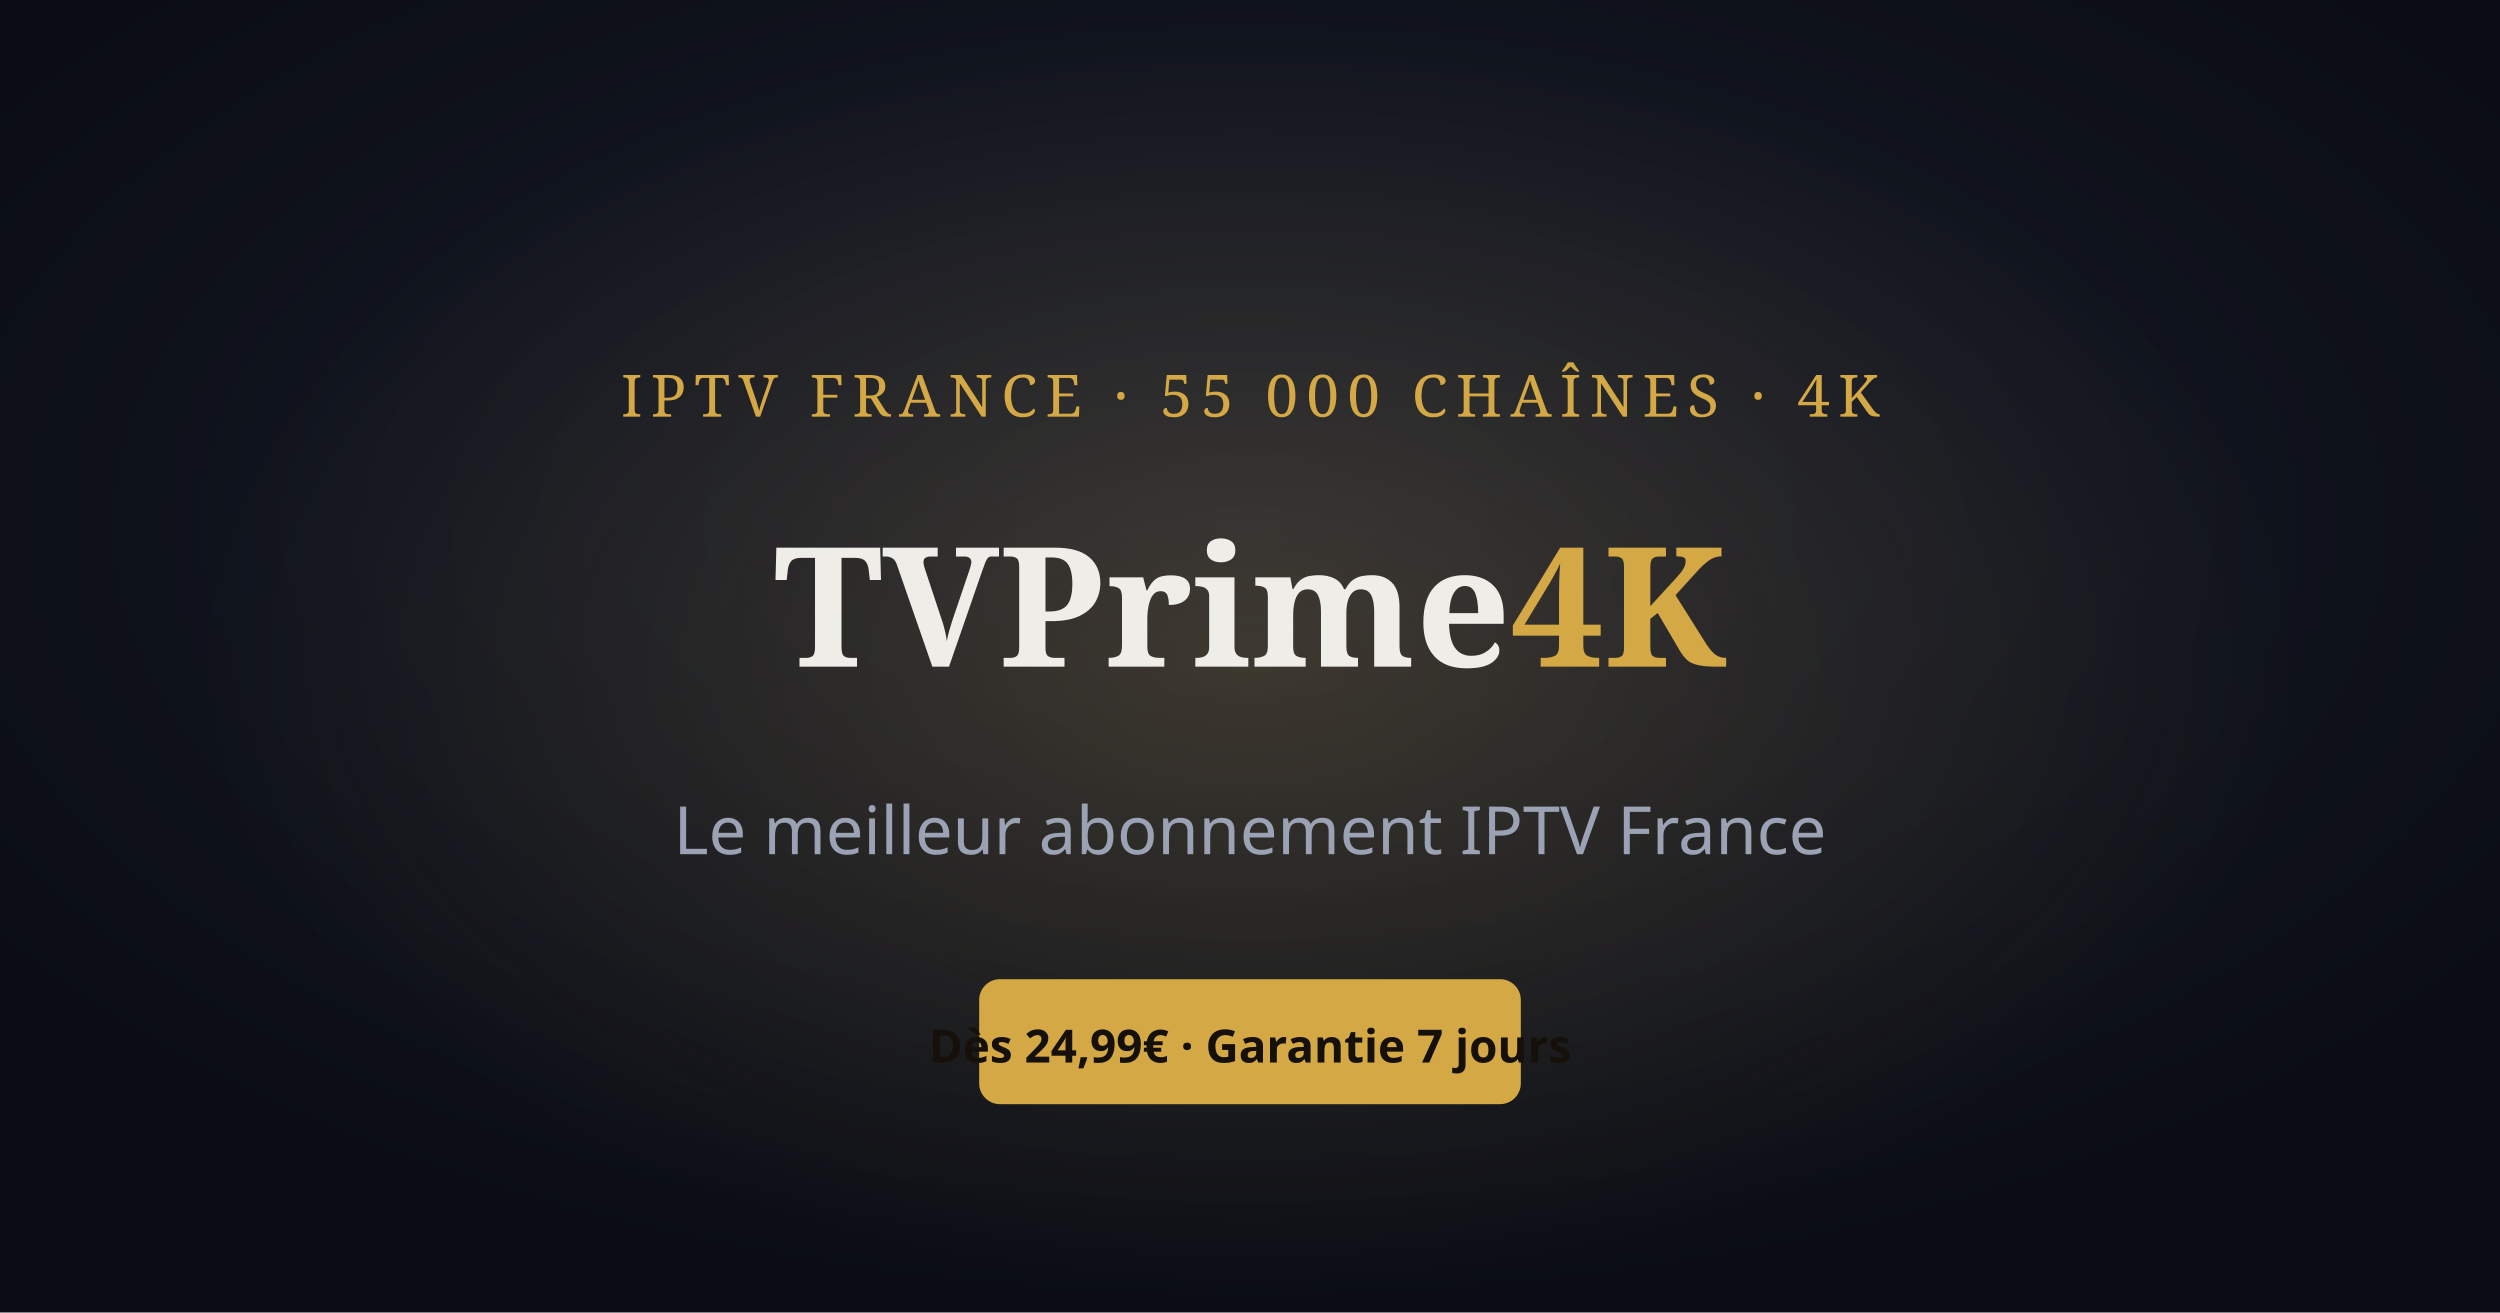
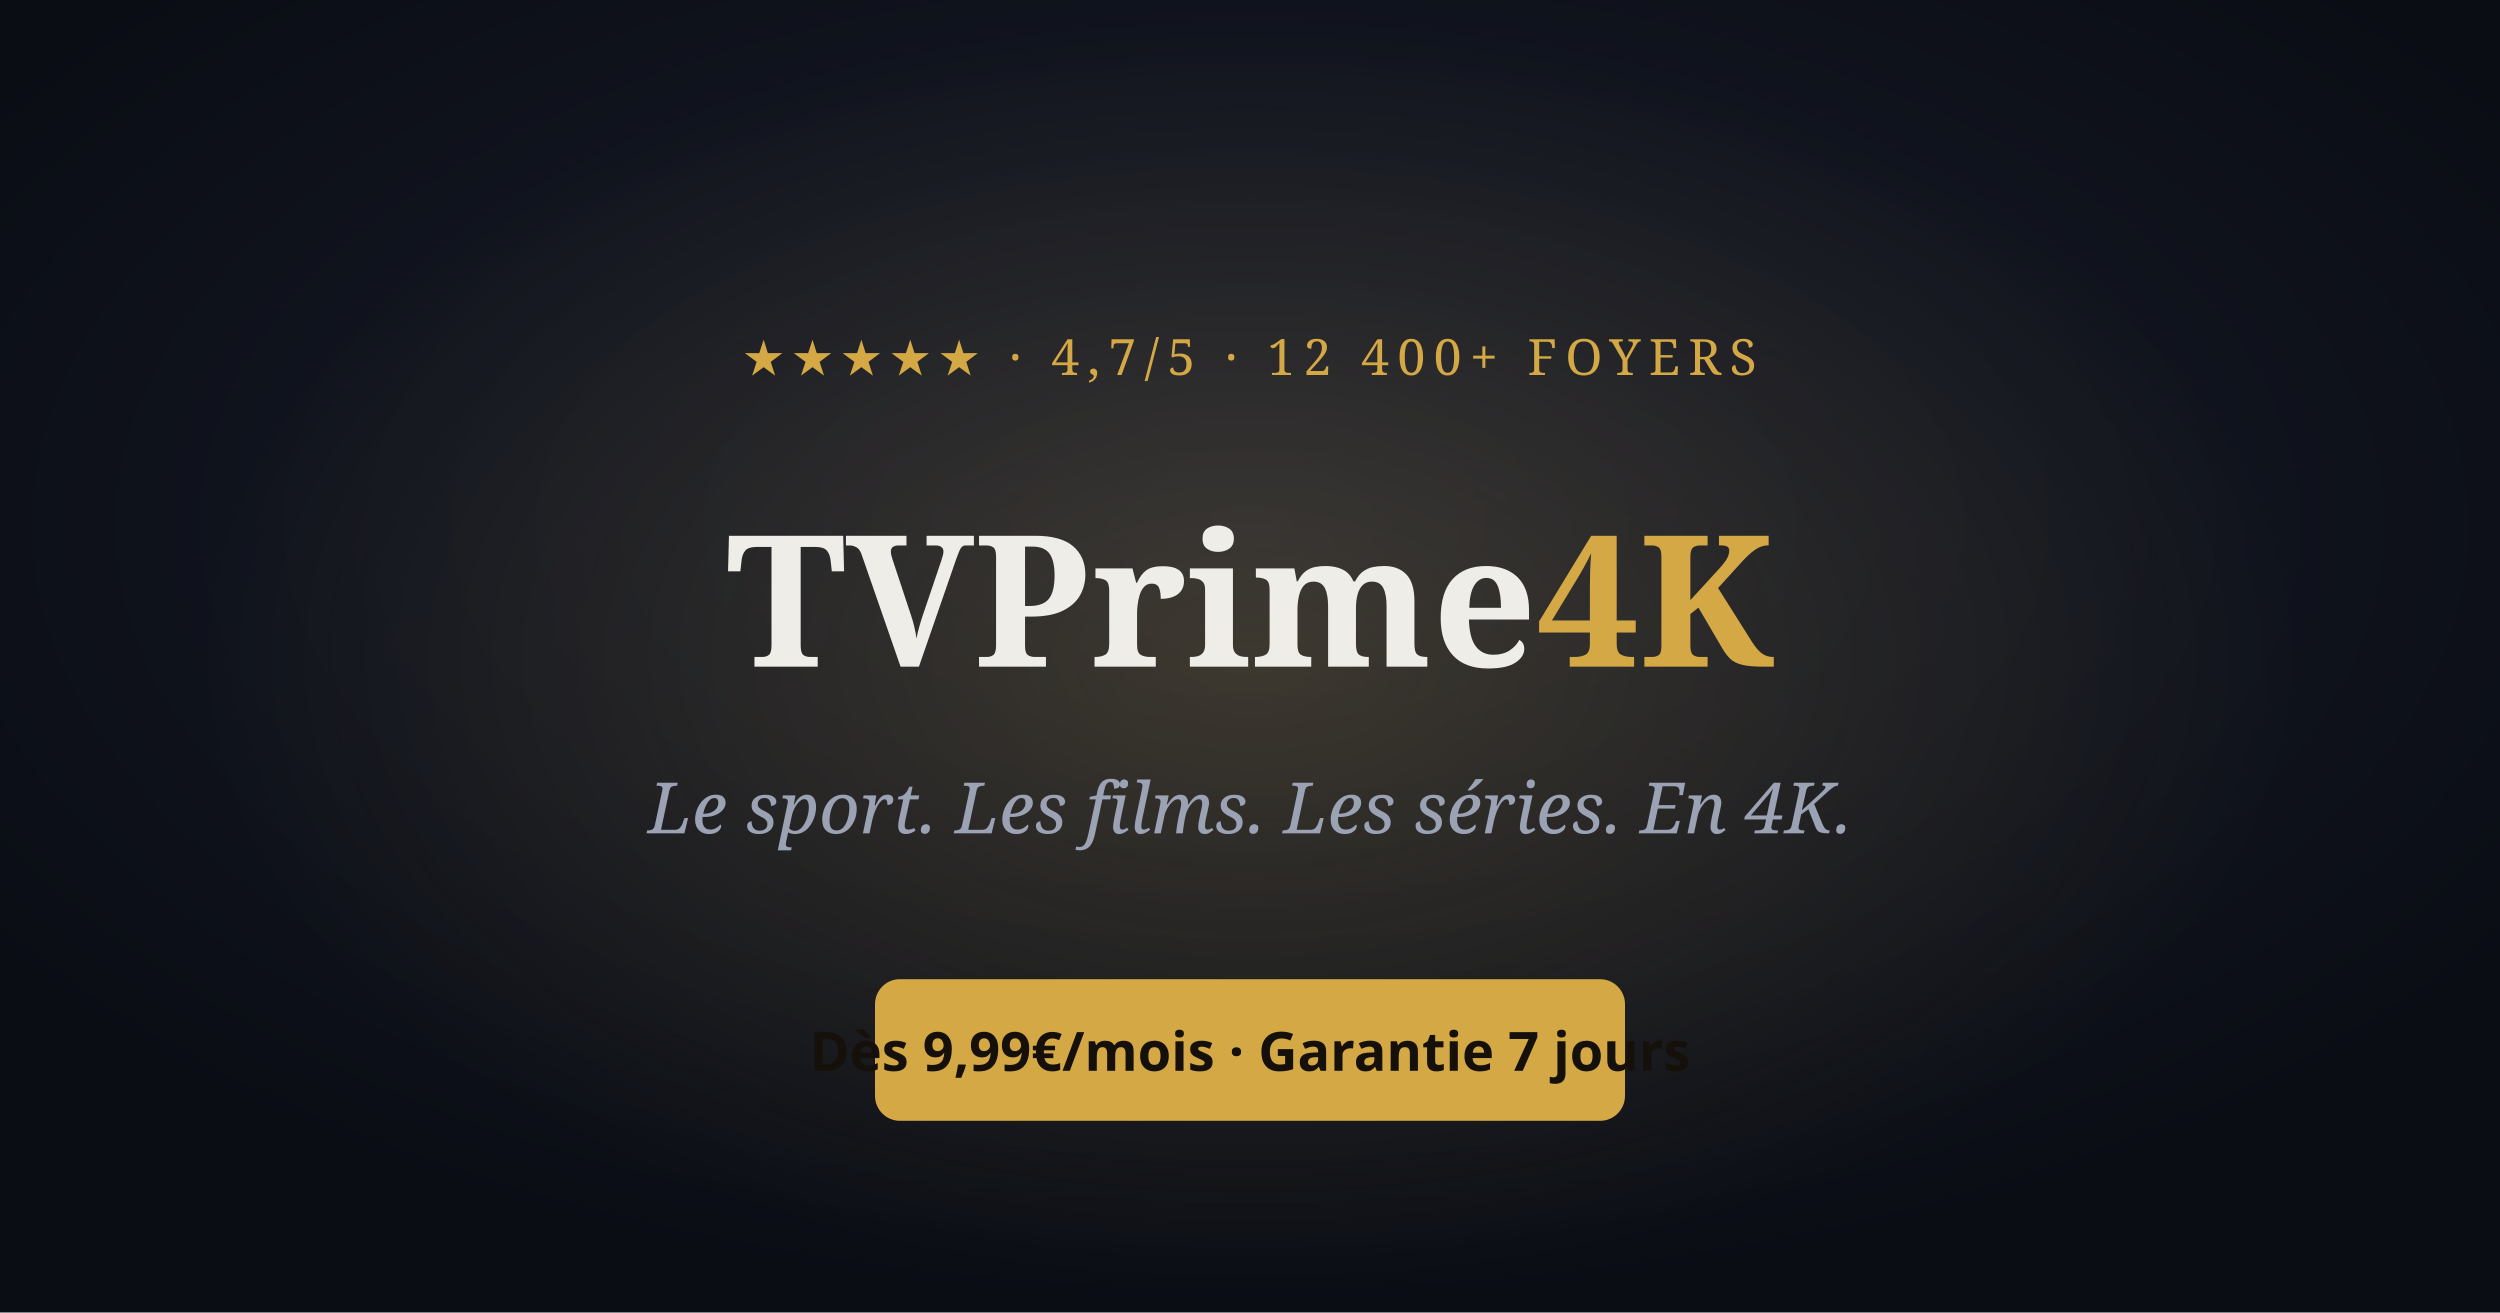
<svg xmlns="http://www.w3.org/2000/svg" viewBox="0 0 1200 630">
  <defs>
    <radialGradient id="g" cx="50%" cy="40%" r="60%">
      <stop offset="0%" stop-color="#1a1f2e" />
      <stop offset="100%" stop-color="#0a0d14" />
    </radialGradient>
    <radialGradient id="accent" cx="50%" cy="50%" r="50%">
      <stop offset="0%" stop-color="#d4a845" stop-opacity="0.2" />
      <stop offset="100%" stop-color="#d4a845" stop-opacity="0" />
    </radialGradient>
  </defs>
  <rect width="1200" height="630" fill="url(#g)" />
  <ellipse cx="600" cy="315" rx="500" ry="300" fill="url(#accent)" />
-   <text x="600" y="200" text-anchor="middle" font-family="Georgia, serif" font-size="28" fill="#d4a845" letter-spacing="4">IPTV FRANCE · 55 000 CHAÎNES · 4K</text>
-   <text x="600" y="320" text-anchor="middle" font-family="Georgia, serif" font-size="80" font-weight="600" fill="#efede8">TVPrime<tspan fill="#d4a845">4K</tspan>
+   <text x="600" y="180" text-anchor="middle" font-family="Georgia, serif" font-size="24" fill="#d4a845" letter-spacing="4">★★★★★  ·  4,7/5  ·  12 400+ FOYERS</text>
+   <text x="600" y="320" text-anchor="middle" font-family="Georgia, serif" font-size="88" font-weight="600" fill="#efede8">TVPrime<tspan fill="#d4a845">4K</tspan>
  </text>
-   <text x="600" y="410" text-anchor="middle" font-family="system-ui, sans-serif" font-size="32" fill="#9aa2b4">Le meilleur abonnement IPTV France</text>
-   <rect x="470" y="470" width="260" height="60" rx="10" fill="#d4a845" />
-   <text x="600" y="510" text-anchor="middle" font-family="system-ui, sans-serif" font-size="22" font-weight="700" fill="#15110a">Dès 24,99€ · Garantie 7 jours</text>
+   <text x="600" y="400" text-anchor="middle" font-family="Georgia, serif" font-size="34" font-style="italic" fill="#9aa2b4">Le sport. Les films. Les séries. En 4K.</text>
+   <rect x="420" y="470" width="360" height="68" rx="12" fill="#d4a845" />
+   <text x="600" y="514" text-anchor="middle" font-family="system-ui, sans-serif" font-size="26" font-weight="700" fill="#15110a">Dès 9,99€/mois · Garantie 7 jours</text>
</svg>
